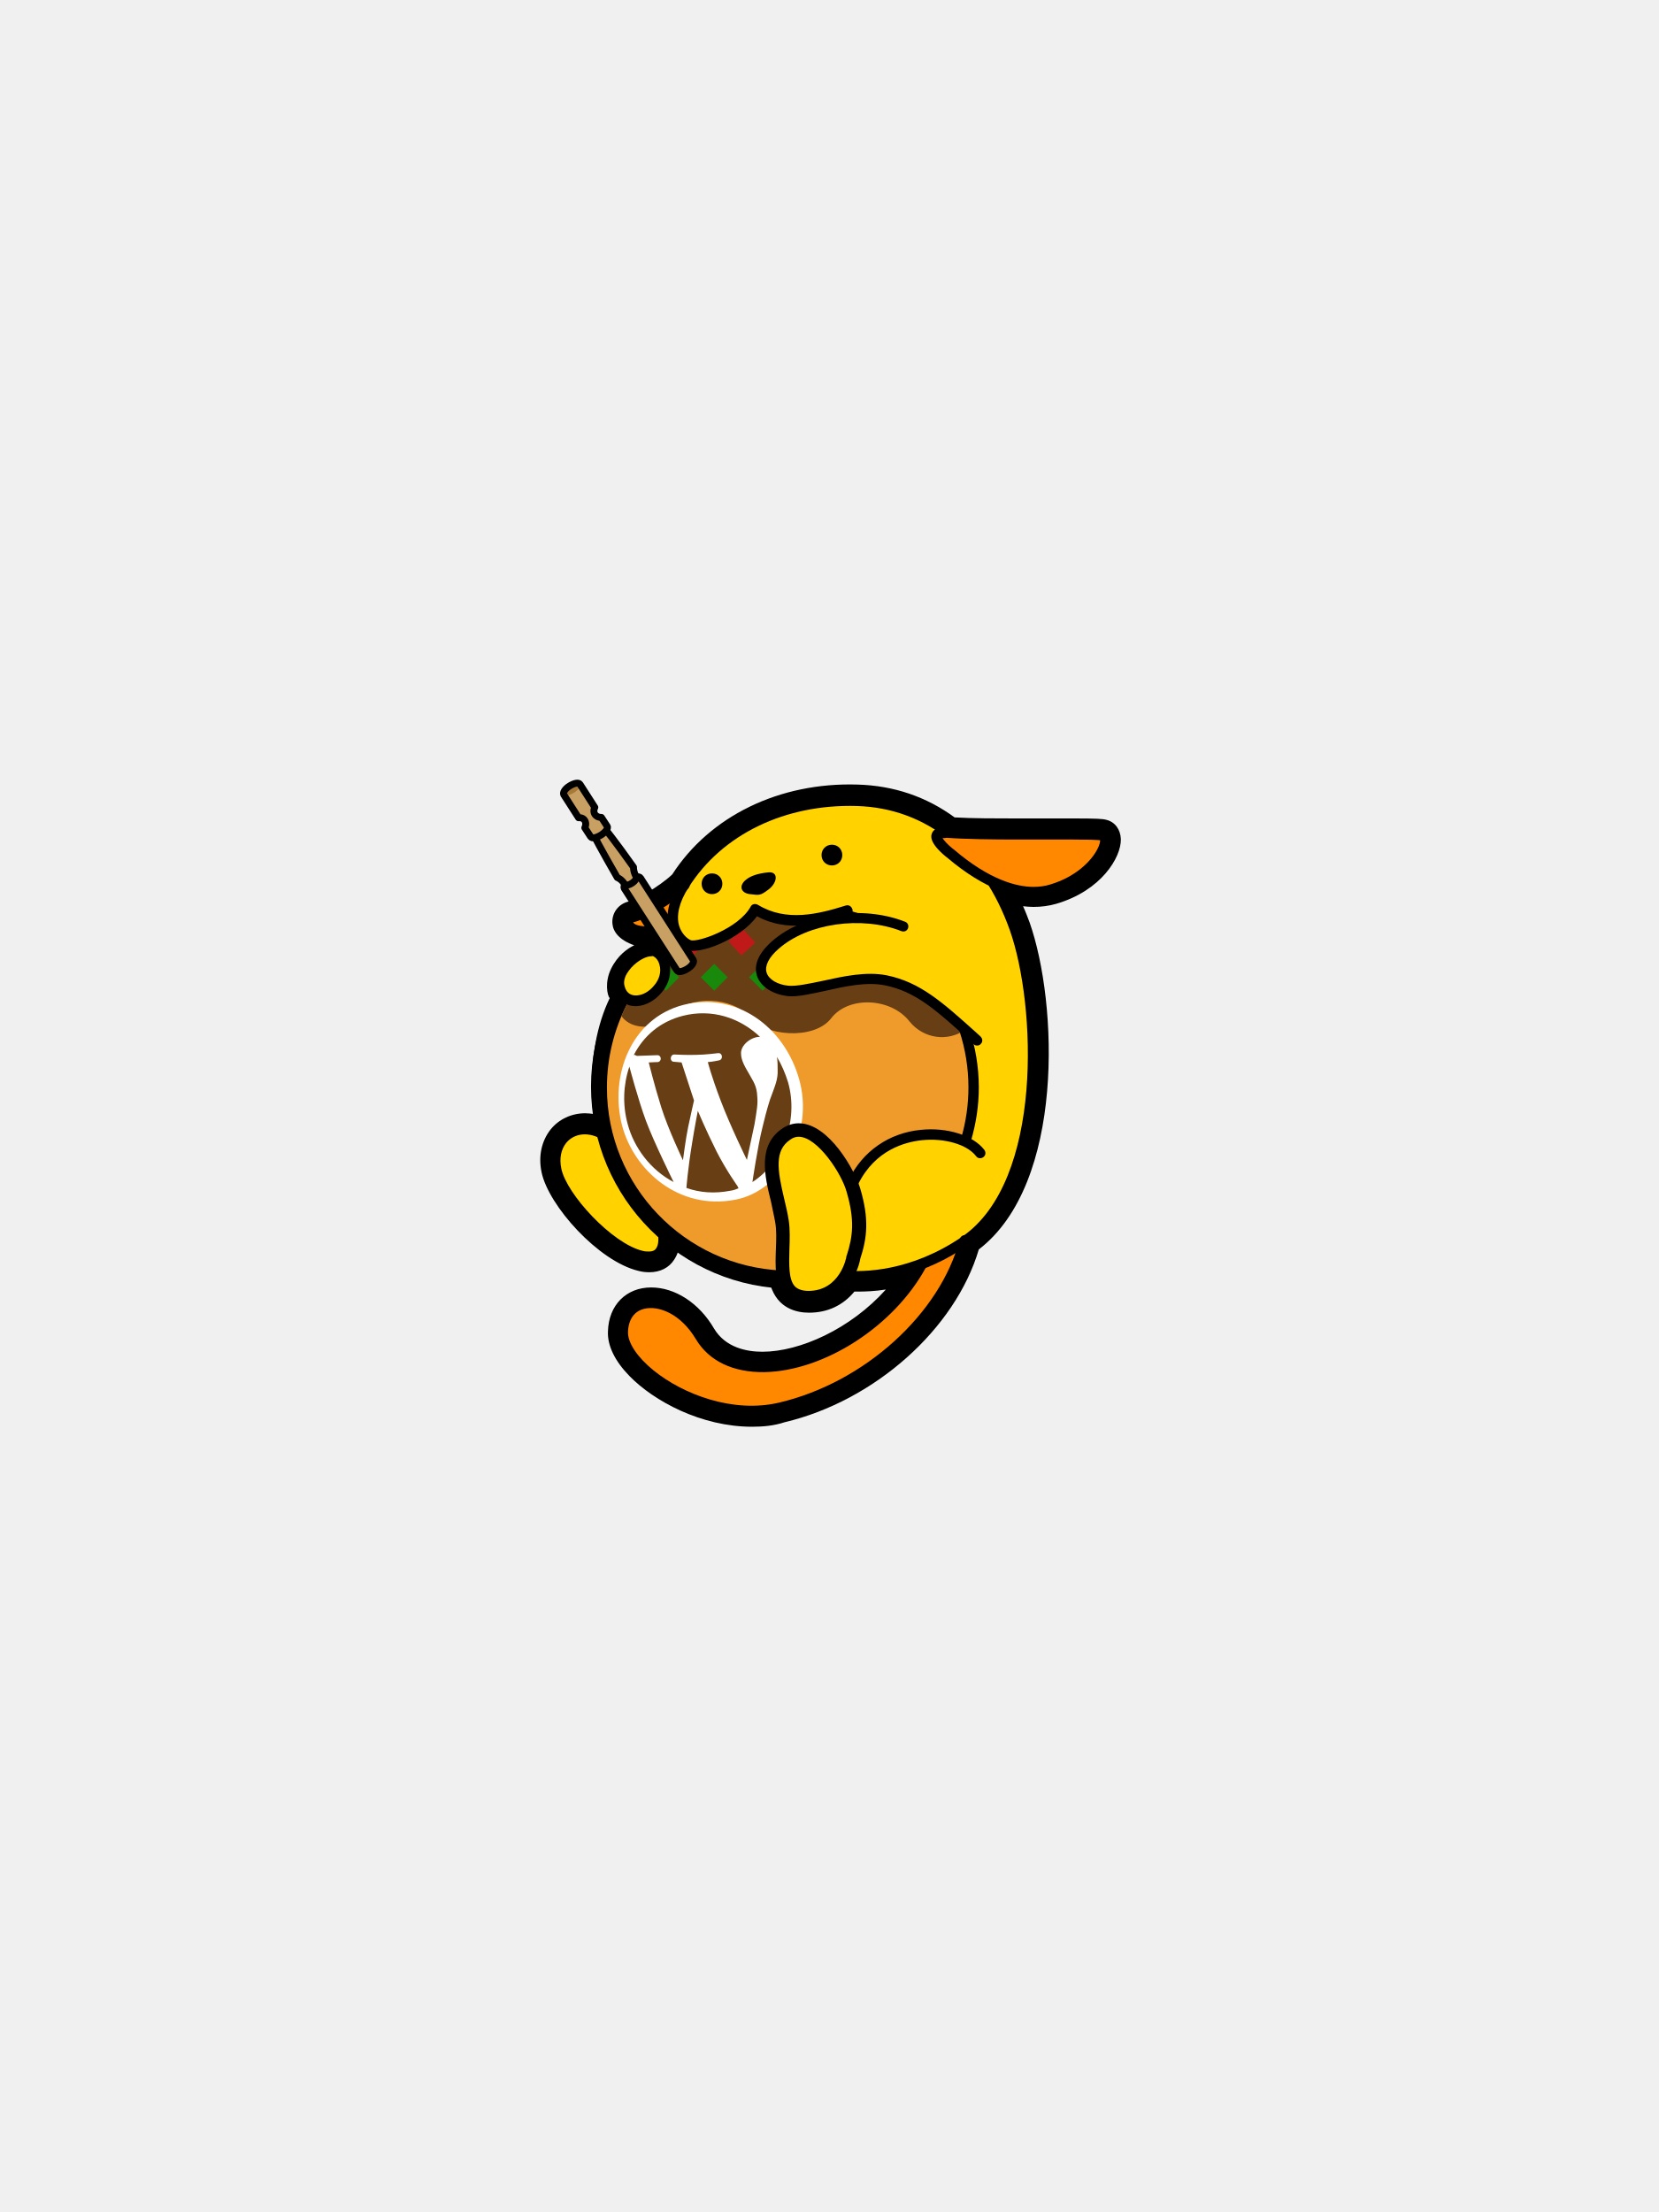
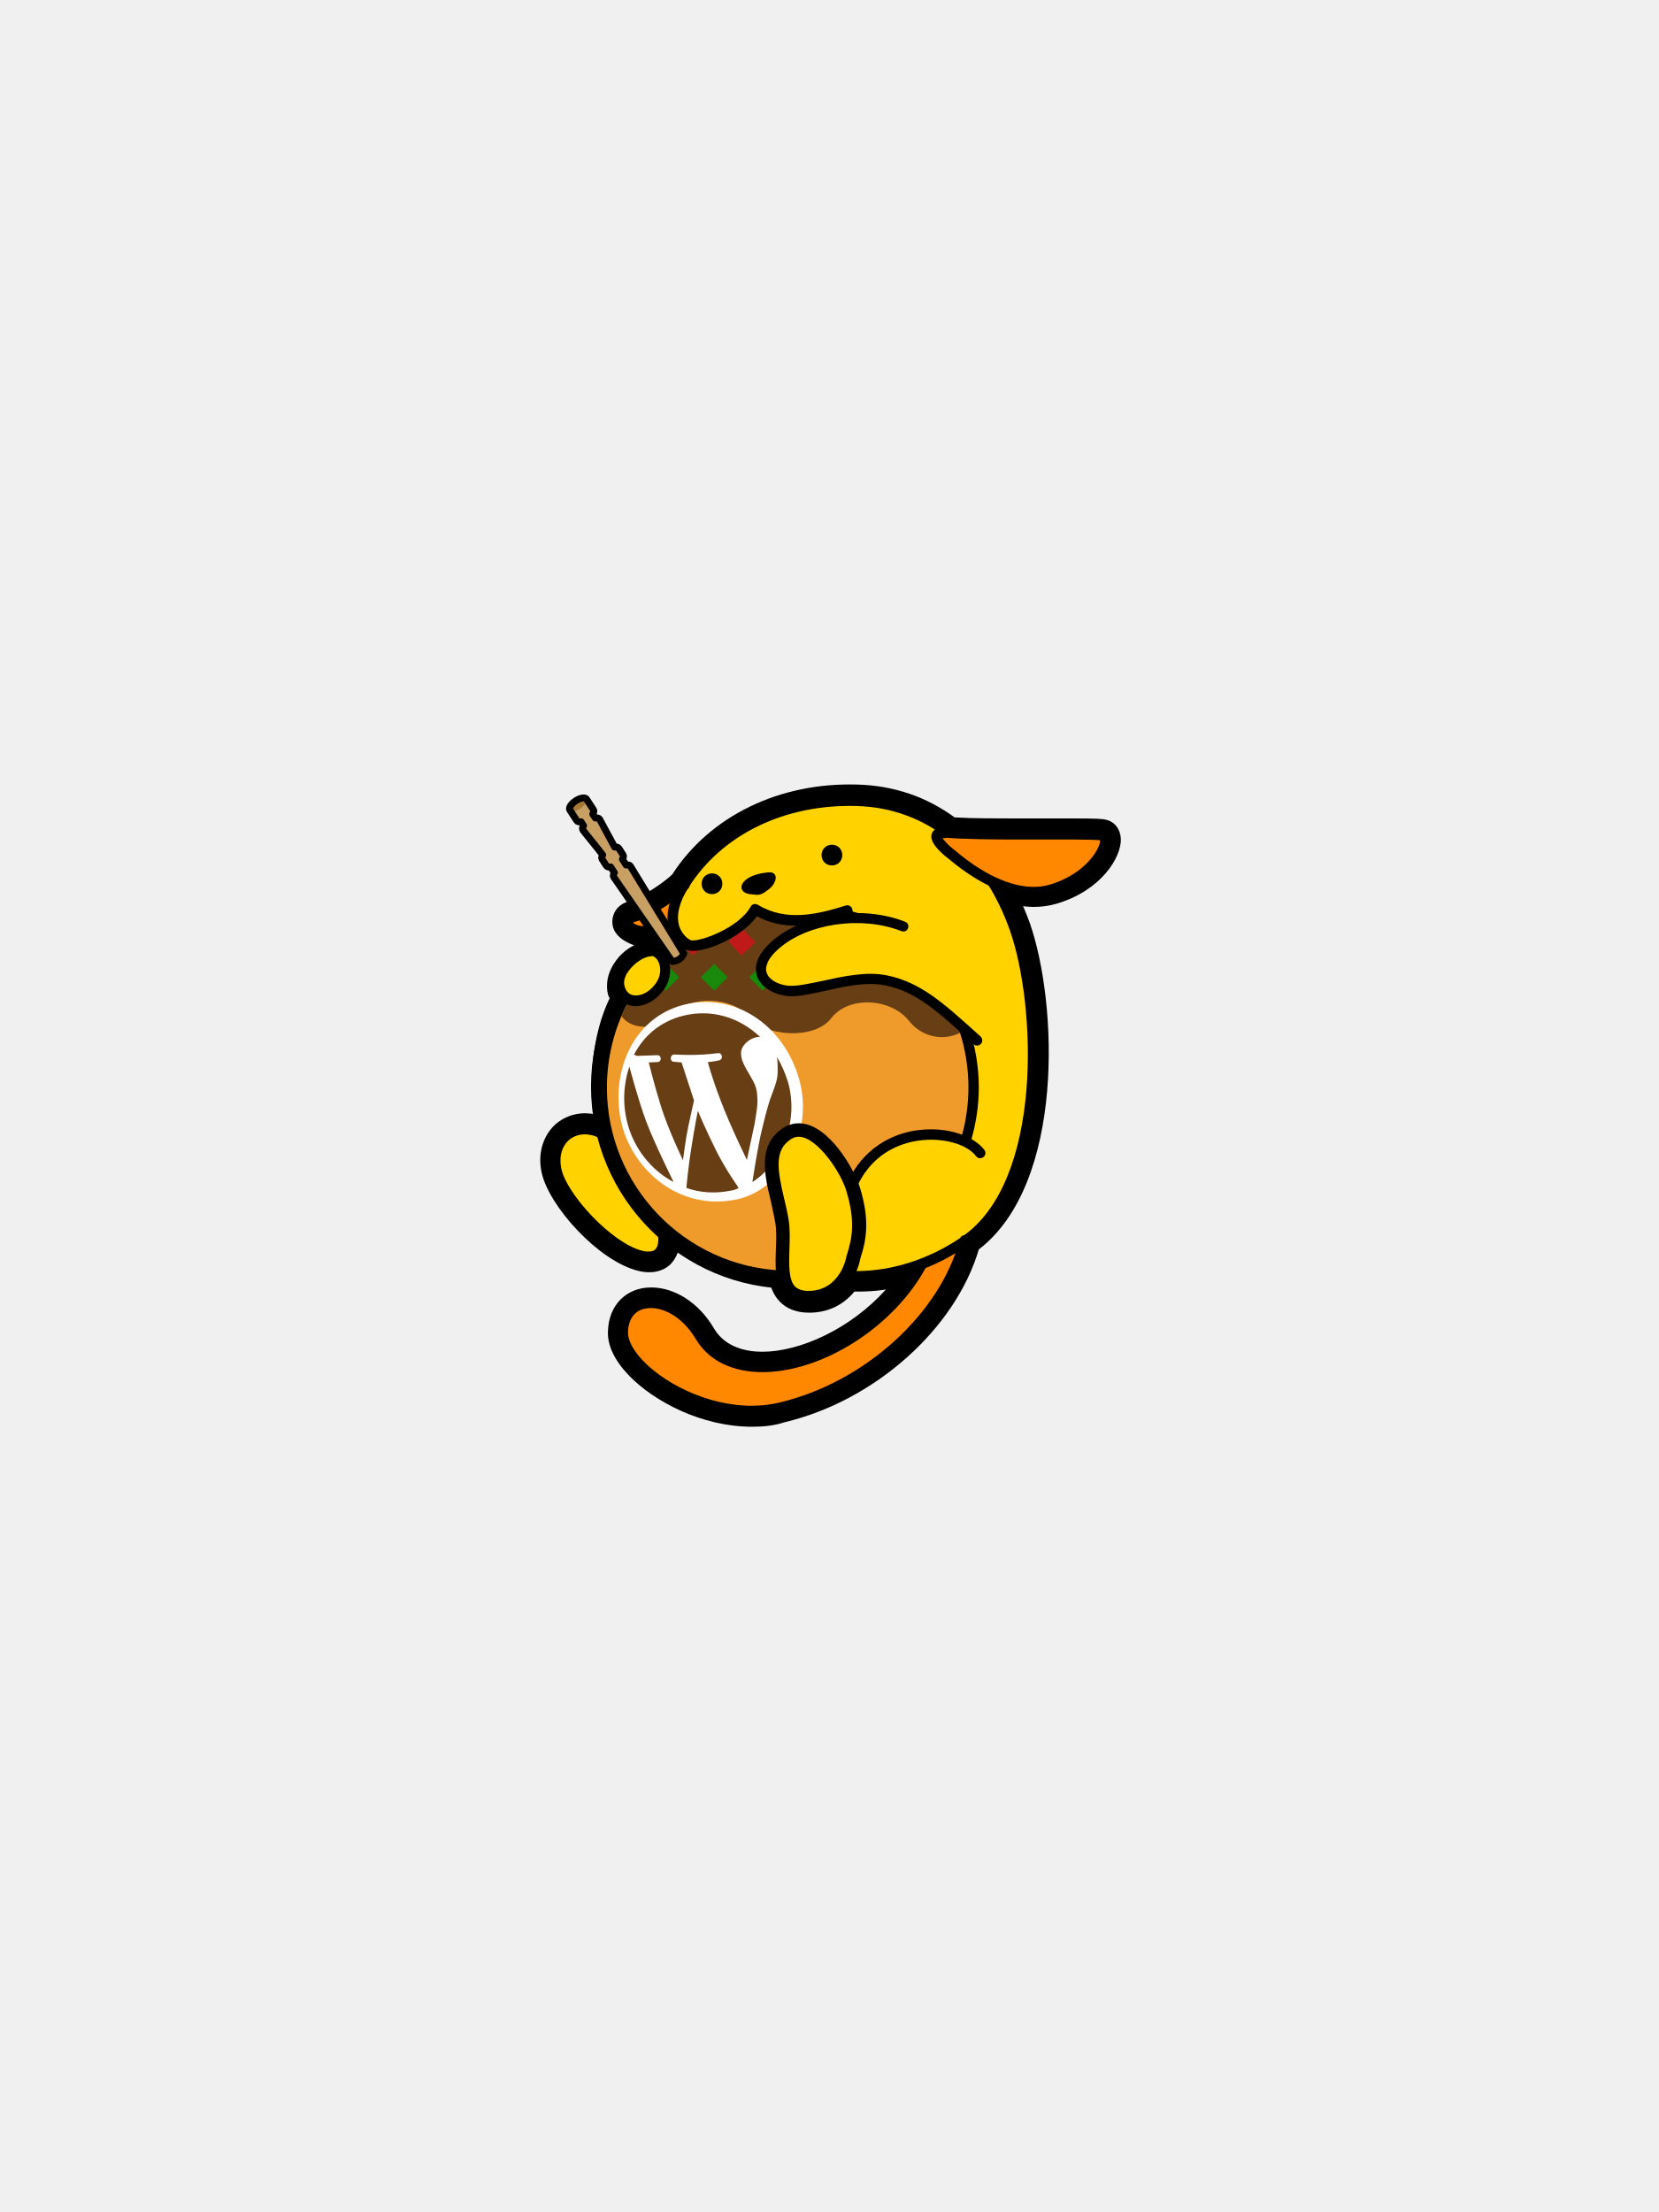
- <svg xmlns="http://www.w3.org/2000/svg" version="1.1" id="wapuu" x="0px" y="0px" viewBox="0 0 480 640" enable-background="new 0 0 480 640" xml:space="preserve">
+ <svg xmlns="http://www.w3.org/2000/svg" xmlns:xlink="http://www.w3.org/1999/xlink" version="1.1" id="wapuu" x="0px" y="0px" viewBox="0 0 480 640" enable-background="new 0 0 480 640" xml:space="preserve">
  <g id="wapuu-group">
    <path d="M217.6,412.8c-14.7,0-28.4-7.4-35.5-14.7   c-4.2-4.3-6.4-8.8-6.2-12.9c0.2-7.6,5.3-12.7,12.5-12.7   c6.9,0,13.9,4.5,18.2,11.9c3.3,5.5,9.4,6.7,14,6.7l0,0   c10.8,0,25.5-6.6,35.7-18c-3.2,0.5-6,0.6-8.2,0.6c-0.3,0-0.6,0-0.9,0   c-3.3,4-7.8,6.1-13.1,6.1c-3.5,0-9.1-1.1-11.2-8   c-9.7-1-18.8-4.3-26.7-9.8c-0.2,0.8-0.6,1.6-1.1,2.4   c-1.5,2.4-4.1,3.7-7.2,3.7c-1,0-2.1-0.1-3.2-0.4   c-11.6-2.8-26-18.9-28-28.5c-1-4.7,0-9.1,2.6-12.4   c2.4-3,6.1-4.7,10-4.7c0.8,0,1.6,0.1,2.4,0.2   c-0.3-2.6-0.5-5.1-0.5-7.7c0-8.8,1.4-17.9,5.2-25.8   c-0.7-0.8-1.5-4.6,0.4-8.5s4.8-5.9,6.7-6.8   c-4.3-1.5-6.1-3.9-6.3-6.2c-0.3-3.1,1.7-5.8,4.8-6.5   c1.9-0.4,8.8-4.3,12.5-7.8c10.9-16.9,31-26.7,53.6-26   c10.5,0.3,19.9,3.5,28.1,9.5c5.1,0.3,12.3,0.3,17.5,0.3   c3.2,0,6.4,0,9.4,0c2.7,0,5.2,0,7.4,0c6.8,0,8.5,0.1,9.6,0.4   c2.5,0.6,4.1,2.8,4.2,5.6c0.1,5.3-5.7,14.9-18.7,18.7   C303.5,262.1,301.3,262.4,299,262.4c-1,0-2-0.1-3-0.2   c0.7,1.5,1.3,3.1,1.9,4.7c8.2,23.3,10.2,75.5-14.7,94.6   c-6.8,23-30.1,43.8-56.2,50C224,412.5,220.8,412.8,217.6,412.8    M188.3,381.5c-1.4,0-3.4,0.4-3.5,4c0,1.2,0.9,3.5,3.7,6.4   c5.6,5.8,17,11.9,29,11.9c2.6,0,5-0.3,7.4-0.8   c18.9-4.5,36.6-18.1,45.4-33.9l-0.4,0.2   c-10.2,17.6-31.2,30.7-49.5,30.7l0,0c-9.7,0-17.5-3.9-21.7-11.1   C195.7,383.8,191.3,381.5,188.3,381.5 M226.5,363c0.6,0,1.2,0.1,1.7,0.3   c1.6,0.6,2.6,2.1,2.8,3.8c0.3,3.8,1.1,3.8,3,3.8   c3.1,0,5.3-1.3,7-4c0.9-1.5,2.5-2.3,4.2-2.2   C246.1,364.8,247,364.8,248,364.8c4.4,0,11.2-0.7,19.1-4.1   c2.2-0.9,4.8,0,5.8,2.2c0.1,0.2,0.2,0.3,0.2,0.5   c0.7-1.8,1.3-3.6,1.8-5.4c0.3-1,0.9-2,1.8-2.6   c21.3-14.7,20.3-63.5,12.6-85.1c-1.6-4.6-3.7-8.9-6-12.7   c-1.1-1.7-0.9-3.9,0.5-5.4c1.3-1.5,3.5-1.9,5.3-1.1   c3.6,1.7,6.9,2.6,9.9,2.6c1.4,0,2.8-0.2,4-0.6   c5.7-1.7,9-4.7,10.8-7.1c-0.9,0-2,0-3.3,0c-2.2,0-4.7,0-7.3,0   c-3,0-6.2,0-9.5,0c-5.7,0-14,0-19.4-0.4c-0.9-0.1-1.7-0.4-2.4-0.9   c-6.9-5.3-15-8.2-24-8.4c-0.7,0-1.3,0-2,0   c-18.8,0-35.3,8.3-44.1,22.3c-0.2,0.3-0.4,0.5-0.6,0.8   c-1.1,1.1-2.6,2.3-4.2,3.5c1.2,0.7,2.1,1.9,2.3,3.4   c0.2,2.1,1.6,3,1.8,3c2,1.1,2.9,3.6,1.9,5.7   c-0.9,2.1-3.2,3.2-5.4,2.5l0,0c-1.6,1.3-3.8,1.4-5.4,0.3   c-0.9,0.2-2.7,1.3-3.9,2.7c-0.7,0.9-0.9,1.5-0.8,1.7   c0.1,0.3,0.1,0.4,0.2,0.5c1.4,1.5,1.6,3.8,0.4,5.5   c-5.2,7.9-7.9,17.1-7.9,26.5c0,5.2,0.8,10.4,2.5,15.4   c0.7,2.1-0.2,4.3-2.1,5.4c-1.9,1-4.3,0.6-5.7-1.1   c-0.8-0.9-1.2-1.3-1.3-1.4c-1.5-1.1-3-1.7-4.4-1.7   c-1.2,0-2.3,0.5-3,1.4c-0.9,1.1-1.2,2.9-0.8,4.9   c1.3,6.4,13.7,19.7,21.3,21.5c0.4,0.1,0.7,0.1,0.9,0.2   c0.1-1-0.2-2.7-0.7-4c-0.3-0.7-0.7-1.6-1.2-2.6   c-1-2-0.3-4.4,1.5-5.7C189,345.7,191.5,346,193,347.7   c8.5,9.2,20,14.7,32.4,15.5C225.8,363,226.2,363,226.5,363" />
    <path fill="#FFD200" d="M176.3,329.4c-8.1-6.3-17.3-0.7-15.3,9   c1.6,7.9,15.1,22.7,24.7,25c8.3,2,6.6-7,5.3-10   C188.7,348,180.7,332.7,176.3,329.4" />
    <circle cx="229.5" cy="314.4" r="58.5" />
    <path d="M187.8,365.2L187.8,365.2c-0.8,0-1.6-0.1-2.5-0.3   c-10.1-2.4-24-17.7-25.8-26.2c-0.8-3.8-0.1-7.3,2-9.9   c1.9-2.3,4.6-3.6,7.7-3.6c2.7,0,5.5,1,8,3   c4.9,3.8,13.3,20.5,15.1,24.6C193.1,354.5,194.5,359.7,192.5,362.9   C191.8,363.9,190.5,365.2,187.8,365.2 M169.2,328.2   c-2.2,0-4.1,0.9-5.4,2.5c-1.5,1.9-2,4.5-1.4,7.4   c1.5,7.4,14.7,21.7,23.5,23.8c0.7,0.2,1.3,0.2,1.8,0.2   c1.4,0,1.9-0.5,2.2-1c1.1-1.7,0.5-5.3-0.4-7.2   c-2.5-5.6-10.3-20.4-14.2-23.4C173.4,329,171.3,328.2,169.2,328.2" />
    <path d="M226.3,369.1L226.3,369.1C197,367.8,174.1,343.9,174.1,314.7   c0-17.3,7.9-33.2,21.8-43.6c0.7-0.5,1.6-0.4,2.1,0.3   c0.5,0.7,0.4,1.6-0.3,2.1c-13.1,9.8-20.6,24.9-20.6,41.2   c0,27.6,21.6,50.2,49.2,51.4c0.8,0,1.5,0.7,1.4,1.6   C227.8,368.5,227.1,369.1,226.3,369.1" />
    <path fill="#EF9B2B" d="M226.3,367.6c-28.2-1.2-50.7-24.5-50.7-52.9   c0-17.3,8.3-32.7,21.2-42.4c9.1,4.7,16.3-4,22-8.1   c16.2,4.2,42.4,1.7,60.1,33.7c2.7,4.9,2.7,10.9,2.7,16.8   c0,5.3-0.8,10.3-2.2,15.1c-13-4.8-28.5,1.2-33,12.9   C237.7,358.3,226.3,367.6,226.3,367.6" />
    <path fill="#683E15" d="M279,298.1c0,0,0-0.1-0.1-0.1   C261.2,266,235,268.4,218.8,264.3c-5.7,4.2-12.8,12.8-22,8.1   c-7.4,5.6-13.3,13-17,21.6c3.1,4.3,10.7,4,14.7-0.5   c4.9-5.6,17.5-5.1,22,0.6s19,7,24,0.5s17.3-6,22.7,1   C267.4,300.7,274.3,301.3,279,298.1z" />
-     <ellipse transform="matrix(0.9903632 -0.1384948 0.1384948 0.9903632 -42.17582 31.49491)" fill="#683E15" cx="205.225" cy="318.81" rx="25.001" ry="28.001" />
-     <rect x="203.896" y="280.006" transform="matrix(0.7071568 -0.7070568 0.7070568 0.7071568 -139.4095 228.9135)" fill="#18890B" width="5.5" height="5.5" />
+     <ellipse transform="matrix(0.9903632 -0.1384948 0.1384948 0.9903632 -42.17581 31.4949)" fill="#683E15" cx="205.225" cy="318.81" rx="25.001" ry="28.001" />
+     <rect x="203.896" y="280.005" transform="matrix(0.7071568 -0.7070568 0.7070568 0.7071568 -139.4094 228.9135)" fill="#18890B" width="5.5" height="5.5" />
    <rect x="189.897" y="280.01" transform="matrix(0.7071568 -0.7070568 0.7070568 0.7071568 -143.5119 219.0165)" fill="#18890B" width="5.5" height="5.5" />
    <rect x="217.87" y="279.998" transform="matrix(0.7070068 -0.7072068 0.7072068 0.7070068 -135.3214 238.8673)" fill="#18890B" width="5.5" height="5.5" />
    <rect x="211.901" y="269.8" transform="matrix(0.735608 -0.6774074 0.6774074 0.735608 -127.8752 217.4661)" fill="#BF1919" width="5.5" height="5.5" />
    <rect x="225.366" y="270.01" transform="matrix(0.735608 -0.6774074 0.6774074 0.735608 -124.4576 226.643)" fill="#BF1919" width="5.5" height="5.5" />
    <rect x="197.902" y="269.802" transform="matrix(0.735608 -0.6774074 0.6774074 0.735608 -131.5783 207.9838)" fill="#BF1919" width="5.5" height="5.5" />
    <path fill="#FF8800" d="M194.3,268.4c-13,3.7-14.3-2.3-11.3-3s11-5.3,15-9.3   L194.3,268.4z" />
    <path fill="#FF8800" d="M279.3,359c-5.7,21.7-28,42.3-53.3,48.3   c-21.8,5.2-46-11.7-45.7-22c0.4-11.6,15-11,22.3,1.3   c11.2,18.9,49.7,5.7,64-20.7L279.3,359z" />
    <path fill="#57A1BE" d="M196.9,272.3C196.8,272.4,196.6,272.5,196.5,272.6   c0.2-0.1,0.4-0.2,0.7-0.2C197,272.4,196.9,272.3,196.9,272.3" />
    <path fill="#FFD200" d="M244.3,369.1c8.1,0.7,21.5-0.8,35-10.1   c24.4-16.8,22-68.7,14.3-90.3s-23.7-36.3-45.7-37s-40.3,9-50,24.3   c-6.5,10.3-1.7,16,1.3,17.3S214.9,269.6,218.5,263   c8.7,5.3,18.3,3,26.7,0.3l16,4.7c-12.7-5-28.7-2-37,5.3   S221.5,286,227.9,286.6c6.3,0.7,18.7-5,28.3-3   c9.7,2,12.6,5.5,23,14.9c0,0,5.7,22.7,0,31.4   c-9.8-5.7-27.6,0.8-32.9,12.8L244.3,369.1z" />
    <path d="M279.5,331.3c-0.1,0-0.3,0-0.4-0.1c-0.8-0.2-1.2-1.1-1-1.9   C279.5,324.5,280.2,319.6,280.2,314.6c0-5.6-0.9-11.1-2.6-16.3   C277.3,297.5,277.8,296.7,278.5,296.4c0.8-0.3,1.6,0.2,1.9,1   c1.8,5.5,2.8,11.3,2.8,17.2c0,5.3-0.8,10.5-2.3,15.6   C280.7,330.9,280.1,331.3,279.5,331.3" />
    <path d="M247,343.5c-0.2,0-0.4,0-0.7-0.2c-0.7-0.4-1.1-1.3-0.7-2   c4-8.2,11.6-13.5,20.8-14.4C274,326.1,281.6,328.5,284.8,332.7   c0.5,0.7,0.4,1.6-0.3,2.1c-0.7,0.5-1.6,0.4-2.1-0.3   c-2.6-3.4-9.2-5.3-15.7-4.6c-4.8,0.5-13.5,2.8-18.4,12.7   C248.1,343.2,247.6,343.5,247,343.5" />
    <path d="M247.9,370.8c-1.5,0-2.8-0.1-3.7-0.2   c-0.8-0.1-1.4-0.8-1.4-1.6c0.1-0.8,0.8-1.4,1.6-1.4   c5.3,0.5,19.1,0.4,34-9.8c23.5-16.2,21.4-67,13.8-88.6   c-7.9-22.3-24-35.4-44.3-36c-20.8-0.6-39,8.2-48.7,23.6   c-2.7,4.2-3.6,8.1-2.7,11.1C197.2,270.1,198.7,271.5,199.8,272   c1.9,0.8,13.9-3.3,17.4-9.7c0.2-0.4,0.5-0.6,0.9-0.7   s0.8,0,1.2,0.2C227.5,266.8,236.7,264.5,244.7,262   c0.8-0.3,1.6,0.2,1.9,1c0.3,0.8-0.2,1.6-1,1.9   c-8.8,2.8-18.1,4.8-26.6,0.2   c-4.7,6.6-16.7,11.3-20.4,9.7c-1.8-0.8-4-2.8-5-5.9   c-0.8-2.7-1-7.3,3-13.6c10.3-16.3,29.5-25.7,51.3-25   c21.6,0.7,38.7,14.5,47,38c3.6,10.2,6.5,28.8,4.9,47.6   C298.5,330.8,294.1,350.6,280,360.3C267.2,369.2,255,370.8,247.9,370.8" />
    <path fill="#FF8800" d="M274,241c-6-0.5-1.3,4,0.7,5.7S291,261.4,304.4,257.4   c13.3-4,17.3-15,14.7-15.7C316.3,241,286.3,242,274,241" />
    <path d="M299,259.6L299,259.6c-5.3,0-13.8-2-25-11.5l-0.4-0.3   c-4.9-4.1-4.2-6-4-6.6c0.4-1.2,1.6-1.8,3.5-1.8   c0.3,0,0.6,0,1,0c5.2,0.4,13.7,0.5,19.6,0.5c3.2,0,6.5,0,9.5,0   c2.7,0,5.2,0,7.4,0c6.4,0,8.1,0.1,8.8,0.3   C320.6,240.5,321.3,241.5,321.3,243c0.1,3.6-4.8,12.3-16.5,15.8   C302.9,259.4,301,259.6,299,259.6 M272.7,242.5   c0.4,0.6,1.4,1.8,2.9,3L276,245.8c10.4,8.9,18.3,10.8,23,10.8   l0,0c1.7,0,3.3-0.2,4.9-0.7c7.3-2.2,11.8-6.7,13.6-10.2   c0.7-1.3,0.8-2.2,0.8-2.6c-1-0.1-3.6-0.2-7.7-0.2   c-2.2,0-4.7,0-7.4,0c-3,0-6.3,0-9.5,0c-6,0-14.5-0.1-19.8-0.5   C273.4,242.5,273,242.5,272.7,242.5" />
    <path d="M187.1,271.1c-3.4,0-5.1-1-5.9-1.9   c-0.9-0.9-1.2-2.1-0.9-3.2s1.2-1.9,2.4-2.1   c2.6-0.6,10.3-5,14.3-8.9c0.6-0.6,1.5-0.6,2.1,0s0.6,1.5,0,2.1   c-4.1,4.1-12.4,9-15.7,9.7c-0.1,0-0.2,0.1-0.2,0.1   s0.1,0.2,0.4,0.4c0.6,0.4,3.2,1.6,10.4-0.4   c0.8-0.2,1.6,0.2,1.9,1s-0.2,1.6-1,1.9   C191.5,270.7,189,271.1,187.1,271.1" />
    <path d="M216,254.4c-2.4,1.8-1.7,4,1,4.3s2.9,0.5,5.3-1.3   c2.7-2,3-5.3,0-5S217.3,253.4,216,254.4" />
    <path d="M209,255.7c0,1.7-1.3,3-3,3s-3-1.3-3-3s1.3-3,3-3   C207.7,252.7,209,254,209,255.7" />
    <path d="M243.7,247.4c0,1.7-1.3,3-3,3s-3-1.3-3-3s1.3-3,3-3   S243.7,245.7,243.7,247.4" />
    <path d="M217.7,409.8c-11.7,0-23.1-5-30.4-10.9c-5.5-4.5-8.6-9.5-8.5-13.6   c0.2-4.9,2.6-8.4,6.8-9.5c5.3-1.4,13.3,1.7,18.3,10.1   c4.1,6.9,11.6,8.3,17.1,8.2c16.5-0.3,35.5-12.7,44.3-28.8   c0.4-0.7,1.3-1,2-0.6s1,1.3,0.6,2c-9.2,17-29.4,30-46.8,30.3   c-9,0.1-16-3.2-19.8-9.6c-4.3-7.2-10.7-9.8-15-8.7   c-2.8,0.7-4.5,3.1-4.6,6.7C181.6,388.5,184.4,392.7,189.1,396.5   c8.5,6.9,23,12.5,36.4,9.3C250.1,400,272.1,380.1,277.7,358.5   c0.2-0.8,1-1.3,1.8-1.1c0.8,0.2,1.3,1,1.1,1.8   c-5.9,22.6-28.8,43.3-54.4,49.4C223.5,409.5,220.6,409.8,217.7,409.8   " />
    <path d="M282.7,302.5c-0.4,0-0.7-0.1-1-0.4L280.5,301   c-9.7-8.8-15.6-14.1-24.4-15.9   c-5.4-1.1-11.7,0.3-17.4,1.6c-4.3,0.9-8,1.8-10.8,1.5   c-4.4-0.5-7.9-2.8-8.9-5.9c-0.7-2.2-0.5-5.7,4.4-10   c9.2-8.1,26.1-10.5,38.5-5.6c0.8,0.3,1.1,1.2,0.8,1.9   c-0.3,0.8-1.2,1.1-1.9,0.8c-11.5-4.5-27.1-2.3-35.5,5.1   c-2.9,2.5-4.1,5-3.5,6.9c0.6,2,3.2,3.5,6.3,3.8   c2.4,0.2,6-0.6,9.9-1.4C243.9,282.5,250.6,281,256.6,282.2   c9.7,2,16.1,7.8,25.9,16.6l1.2,1.1   c0.6,0.6,0.7,1.5,0.1,2.1C283.5,302.4,283.1,302.5,282.7,302.5" />
    <path fill="#FFD200" d="M189.2,275.4c-3.4-1.1-11.3,5.1-10,10.4   c1.4,5.3,7.4,4.8,11.1,0.6C194,282,192.5,276.4,189.2,275.4" />
    <path d="M184.4,291.1L184.4,291.1c-3.3,0.2-5.8-1.7-6.7-5   c-0.6-2.1,0-4.6,1.7-6.9c2.1-3,5.7-5.3,8.5-5.5   c0.6,0,1.2,0,1.7,0.2c1.9,0.6,3.4,2.3,4,4.5   c0.8,3,0,6.3-2.2,8.8C189.5,289.5,186.9,290.9,184.4,291.1    M188.1,276.7c-1.6,0.1-4.5,1.8-6.2,4.2   c-0.7,0.9-1.7,2.7-1.2,4.4c0.6,2.4,2.3,2.8,3.6,2.7   c1.7-0.1,3.5-1.1,4.9-2.8c1.6-1.8,2.2-4.1,1.6-6.1   c-0.3-1.2-1.1-2.2-2-2.5C188.6,276.7,188.4,276.7,188.1,276.7" />
    <rect x="176.894" y="240.723" transform="matrix(0.8385007 -0.5449005 0.5449005 0.8385007 -118.0266 141.0233)" display="none" fill="#C9A063" width="4" height="57.8" />
    <rect x="176.894" y="240.723" transform="matrix(0.8385007 -0.5449005 0.5449005 0.8385007 -118.0266 141.0233)" display="none" fill="none" stroke="#000000" stroke-miterlimit="10" width="4" height="57.8" />
    <g>
-       <path fill="#C9A063" stroke="#000000" stroke-width="2" d="M180.6,257L180.6,257l15.3,23.8l0,0    c0.4,0.6,1.7,0.3,3-0.5s2-1.9,1.7-2.5l0,0L185.3,254l0,0    c-0.4-0.6-1.7-0.3-3,0.5S180.3,256.4,180.6,257z" />
-       <path fill="#C9A063" stroke="#000000" stroke-width="2" stroke-linecap="round" stroke-linejoin="round" d="    M183.3,250.9c0,0-6.3-8.9-8.7-11.6l-3,1.9c1.5,3.2,7,12.7,7,12.7    s1.2,0.4,2.2,2c0.3,0.4,1.2,0.2,2.1-0.4    c0.9-0.6,1.4-1.4,1.2-1.8    C183.2,252.2,183.3,250.9,183.3,250.9z" />
-       <polygon fill="#BA8C46" points="172.4,235.8 173.8,236.9 169.8,239.5 169.3,237.7       " />
-       <path fill="#C9A063" d="M175.7,239.1L175.7,239.1L174,236.5c0,0-1.2,0.1-1.9-0.9    c-0.6-1,0-2,0-2l-4.3-6.7l0,0c-0.4-0.6-1.7-0.3-3,0.5s-2,1.9-1.7,2.5    l4.3,6.7c0,0,1.2-0.2,1.8,0.8s0,2.1,0,2.1l1.7,2.6l0,0    c0.4,0.6,1.7,0.3,3-0.5C175.3,240.7,176,239.6,175.7,239.1z" />
-       <ellipse transform="matrix(0.8408502 -0.5412679 0.5412679 0.8408502 -97.22729 125.914)" fill="#A67936" cx="165.503" cy="228.292" rx="2.8" ry="1.2" />
-       <path fill="none" stroke="#000000" stroke-width="2" stroke-linecap="round" stroke-linejoin="round" d="M175.7,239.1    L175.7,239.1L174,236.5c0,0-1.2,0.1-1.9-0.9c-0.6-1,0-2,0-2l-4.3-6.7l0,0    c-0.4-0.6-1.7-0.3-3,0.5s-2,1.9-1.7,2.5l4.3,6.7    c0,0,1.2-0.2,1.8,0.8s0,2.1,0,2.1l1.7,2.6l0,0    c0.4,0.6,1.7,0.3,3-0.5C175.3,240.7,176,239.6,175.7,239.1z" />
+       <g>
+         <defs>
+           <path id="SVGID_1_" d="M169.697,231.206c-0.392-0.601-1.79-0.385-3.123,0.484      s-2.096,2.06-1.705,2.661c0.392,0.601,2.019,3.1,2.019,3.1      c0.196,0.301,0.645,0.397,1.212,0.308c0.212,0.325,0.501,0.77,0.743,1.14      c-0.31,0.483-0.404,0.932-0.208,1.233c0.342,0.526,4.286,5.285,5.742,7.221      c-0.291,0.469-0.379,0.903-0.188,1.197c0.392,0.601,1.276,1.974,1.276,1.974      c0.196,0.301,0.645,0.397,1.212,0.308c0.259,0.397,0.778,1.195,1.086,1.667      c-0.31,0.483-0.404,0.932-0.208,1.233      c0.392,0.601,16.91,24.426,16.91,24.426s0.966,0.086,2.031-0.607      c1.065-0.694,1.346-1.66,1.346-1.66s-15.279-25.028-15.459-25.304      c-0.196-0.301-0.645-0.397-1.212-0.308c-0.308-0.473-0.855-1.312-1.086-1.667      c0.31-0.483,0.404-0.932,0.208-1.233c-0.011-0.016-0.029-0.025-0.041-0.04      l0.01-0.007c0,0-1.065-1.651-1.245-1.927c-0.192-0.294-0.627-0.39-1.176-0.312      c-1.152-2.051-4.22-7.862-4.378-8.106c-0.196-0.301-0.645-0.397-1.212-0.308      c-0.244-0.375-0.539-0.827-0.743-1.14c0.31-0.483,0.404-0.932,0.208-1.233      c-0.011-0.016-0.029-0.025-0.041-0.04l0.01-0.007      C171.685,234.259,169.877,231.482,169.697,231.206z" />
+         </defs>
+         <use xlink:href="#SVGID_1_" overflow="visible" fill="#C9A063" />
+         <clipPath id="SVGID_2_">
+           <use xlink:href="#SVGID_1_" overflow="visible" />
+         </clipPath>
+         <ellipse transform="matrix(0.8379074 -0.5458124 0.5458124 0.8379074 -99.93812 129.0367)" clip-path="url(#SVGID_2_)" fill="#A67936" cx="167.283" cy="232.779" rx="2.881" ry="1.299" />
+         <use xlink:href="#SVGID_1_" overflow="visible" fill="none" stroke="#000000" stroke-width="2" stroke-linecap="round" stroke-linejoin="round" />
+       </g>
    </g>
  </g>
  <path fill="#FFFFFF" d="M231.2,312.2c-4.4-15.5-18.5-25.2-33.3-21.5  c-15.5,3.9-21.6,20.8-17.9,35c3.4,12.8,16.3,24.6,32.8,21.4  C226.4,344.5,235.6,327.5,231.2,312.2z M181.6,325.2  c-1.5-5.5-1.3-11.3,0.5-16.6c0,0,2.5,9.5,4.8,15.7s8,17.7,8,17.7  C188.2,338.5,183.4,332,181.6,325.2z M211.4,344.5  c-4.6,0.9-8.9,0.6-12.8-0.8c0,0,0.4-5.5,1.7-13.3  c0.6-3.8,1.6-9,1.6-9s2.3,5.5,5.4,11.7  c2.8,5.5,6.1,10.1,6.1,10.1c0,0.1,0.2,0.5,0.3,0.6  C213,344.1,212.2,344.4,211.4,344.5z M218.3,325.3l-2.2,10.3  c0,0-4.8-9.8-7.6-17.2c-2.8-7.4-3.7-11.1-3.7-11.1  c1.4-0.1,3.2-0.5,3.2-0.5c1.3-0.2,1.1-2.2-0.2-2.1  c0,0-3.9,0.5-6.4,0.5c-2.4,0.1-6.3-0.1-6.3-0.1  c-1.3,0-1.4,2.1-0.1,2.1c0,0,0.9,0.1,2.2,0.2l3.6,11  c0,0-1,4.3-1.7,7.7c-0.7,3.3-1.5,9.6-1.5,9.6s-4.3-9-6.3-15.4  s-3.6-12.9-3.6-12.9c1.5-0.1,2.6-0.1,2.6-0.1  c1.3-0.2,1.1-2.1-0.2-2c0,0-3.1,0.1-5.7,0.2  c-0.5,0-0.8-0.6-1.1-0.1l0.1-0.2c2.8-5.4,7.5-9.6,14.2-11.3  c8.3-2.1,16.4,0.5,22.3,6.1c-0.1,0-0.2,0-0.3,0  c-2.4,0.1-5.3,2.4-5.2,4.8c0,2.1,1.3,4.1,2.5,6.2  c0.9,1.7,2.1,3.1,2.2,6.3C219.3,319.3,219,321.1,218.3,325.3z   M217.7,342c0,0,1.5-10.3,2.9-15.8c1.3-5.5,2.2-8.1,2.2-8.1  c1.5-4.1,2.3-5.8,2.2-8.5c0-0.9,0-2.6-0.2-3.8  c1.3,2.2,2.4,4.7,3.2,7.3C231.2,324.3,226.3,336.5,217.7,342z" />
  <g id="legs">
    <path fill="#FFD200" d="M247,363.7c0,0-2,11.7-13,11.7s-6.3-13.3-7.7-22   c-1.3-8.7-6.7-20,1.3-25.3s17.7,10.3,19.3,16.3   C249.3,352.4,249,357.4,247,363.7" />
    <path d="M234,377.4c-2.9,0-5.2-0.8-6.8-2.5   c-3.1-3.2-2.9-8.5-2.7-13.7c0.1-2.6,0.2-5.3-0.2-7.5   C224,351.9,223.5,349.9,223.1,347.8c-1.9-7.7-4-16.5,3.4-21.4   C227.9,325.5,229.5,325,231.1,325c8.7,0,16.3,13.7,17.8,18.9   c2.6,8.8,2,14.2,0,20.3C248.1,368.8,243.9,377.4,234,377.4    M231.1,328.9c-0.8,0-1.6,0.2-2.4,0.8   c-4.7,3.1-3.8,8.8-1.8,17.2c0.5,2.1,1,4.2,1.3,6.2   c0.4,2.6,0.3,5.5,0.2,8.3c-0.1,4.3-0.3,8.8,1.6,10.8   c0.8,0.8,2.1,1.3,3.9,1.3c9.1,0,11-9.6,11-10   c0-0.1,0-0.2,0.1-0.3c1.8-5.6,2.3-10.2,0-18.2   C243.6,339.6,236.5,328.9,231.1,328.9" />
  </g>
</svg>
